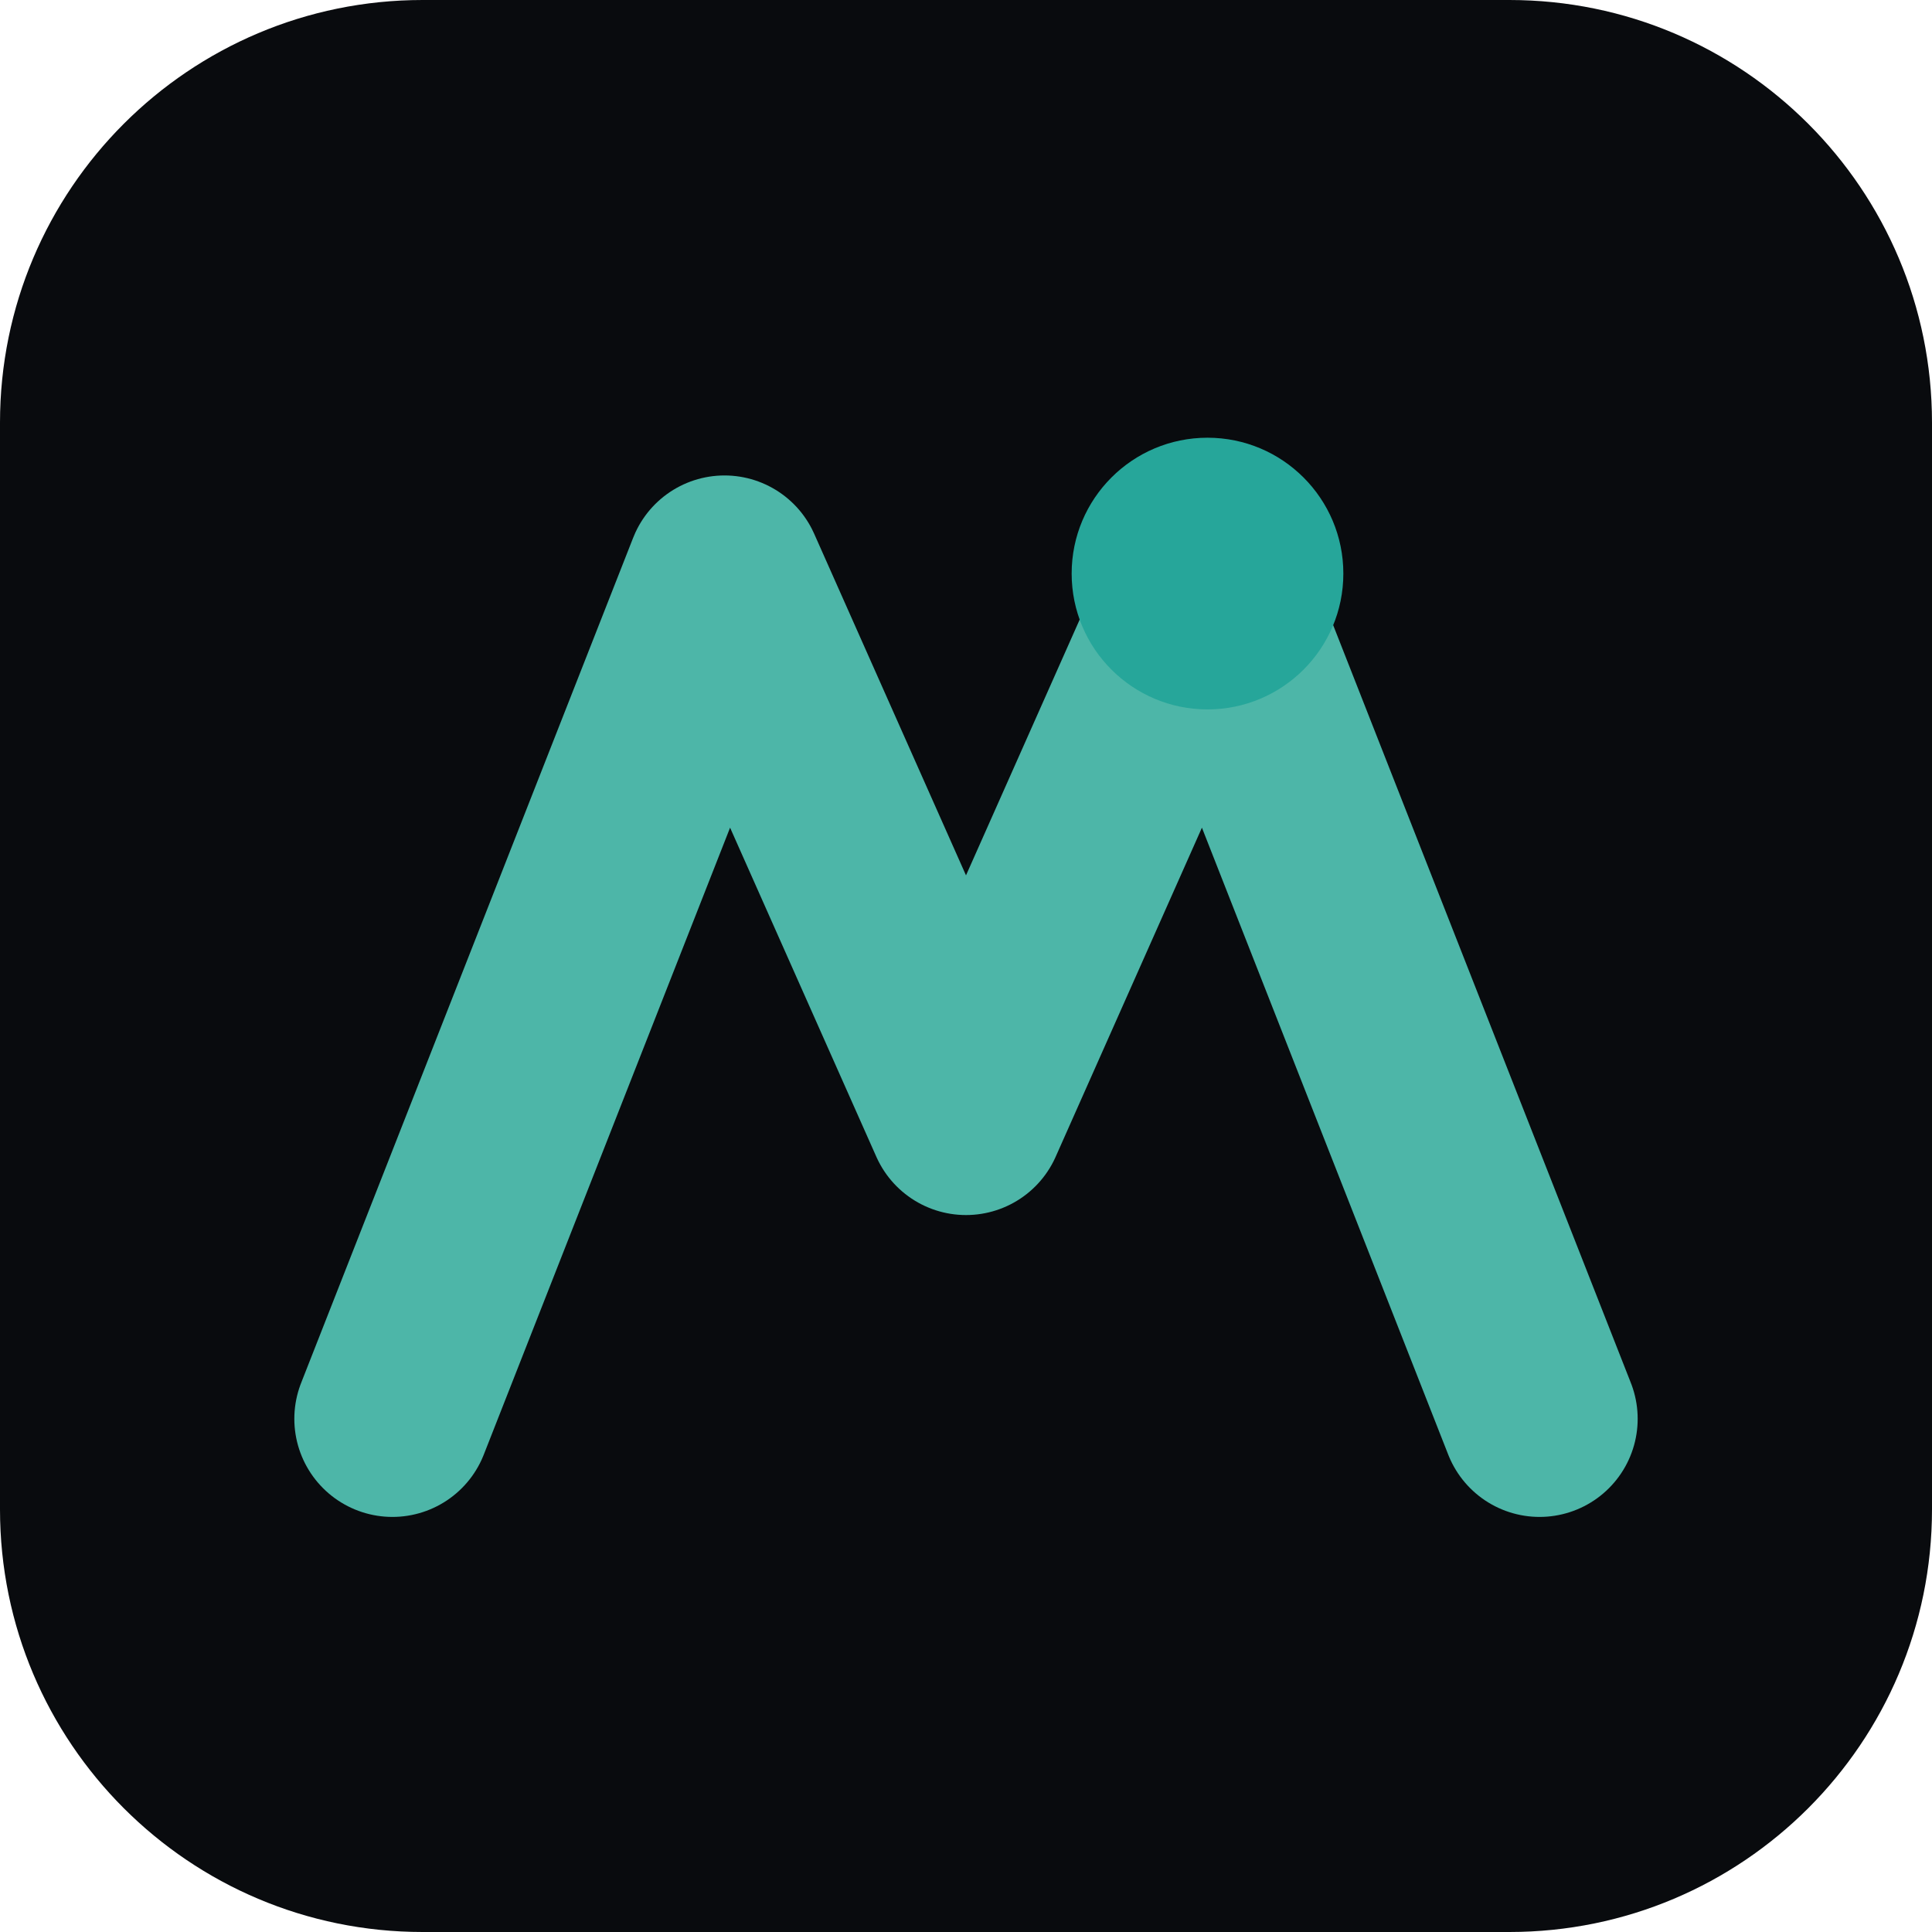
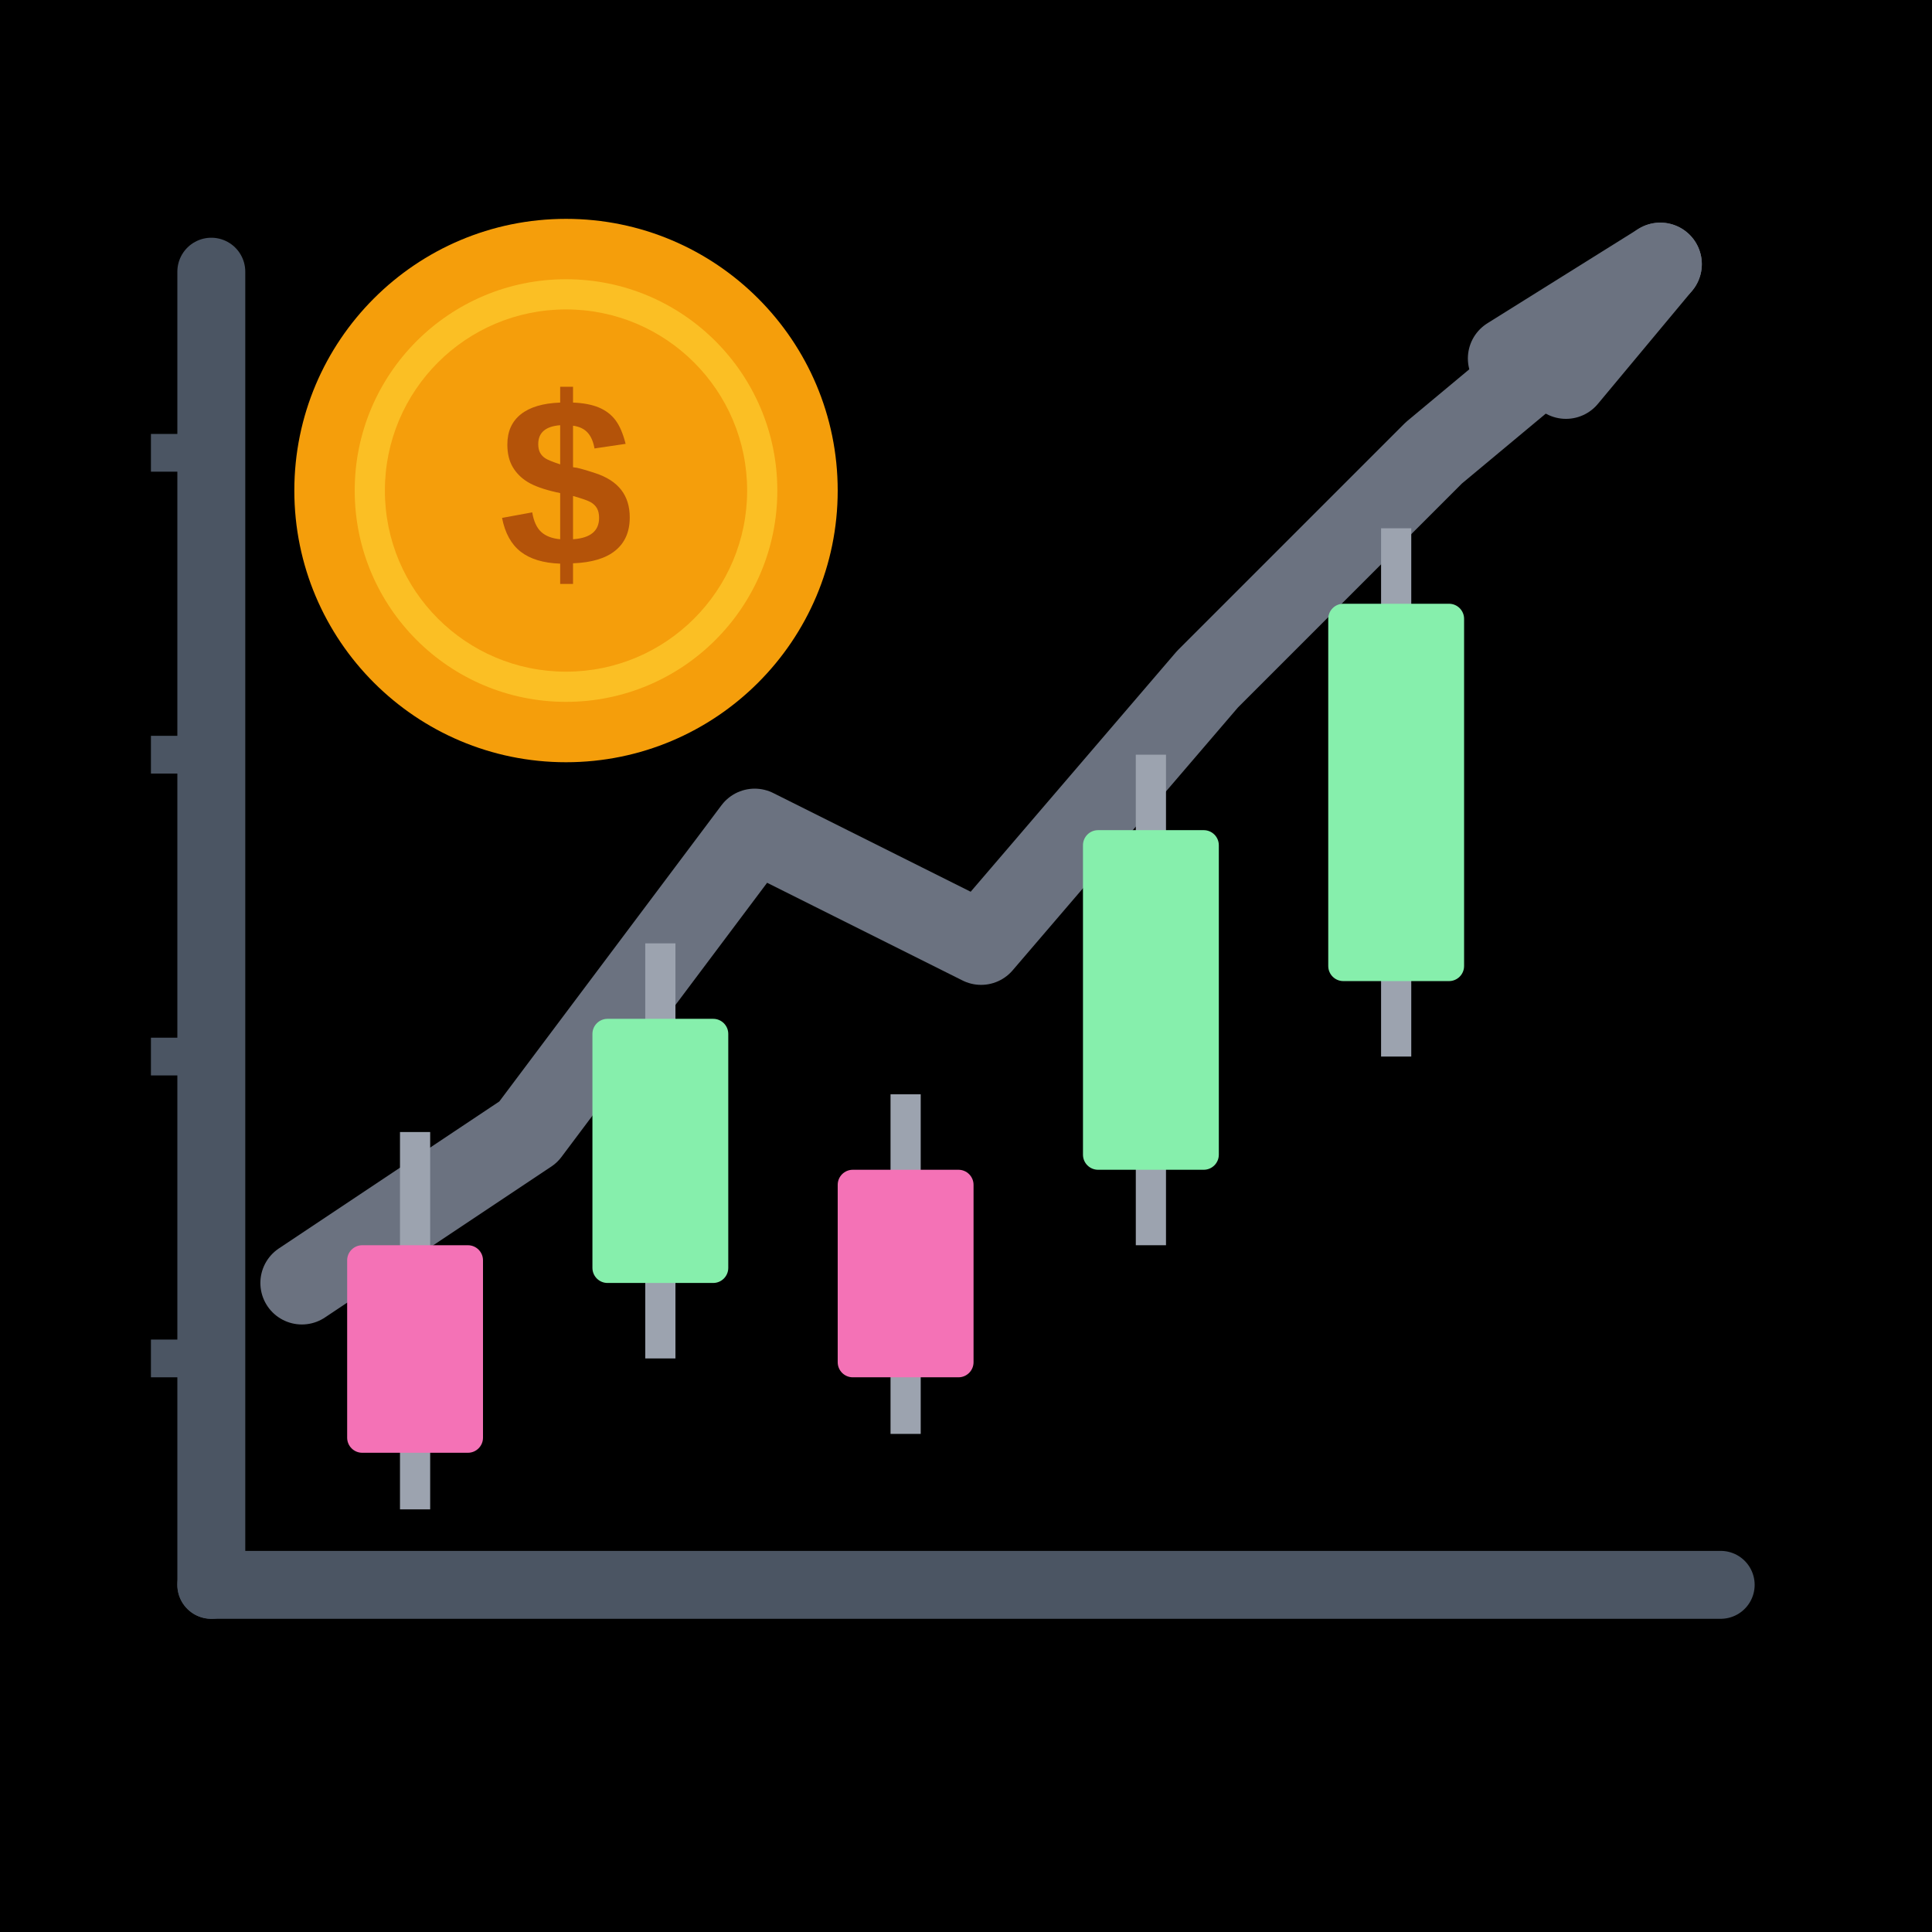
- <svg xmlns="http://www.w3.org/2000/svg" viewBox="0 0 32 32">
-   <rect width="32" height="32" rx="7" fill="#090b0e" />
-   <path d="M6.5 23.5 L12 9.5 L16 18.5 L20 9.5 L25.5 23.5" fill="none" stroke="#4db6a8" stroke-width="3.25" stroke-linecap="round" stroke-linejoin="round" />
-   <circle cx="20" cy="9.5" r="2.25" fill="#26a69a" />
+ <svg xmlns="http://www.w3.org/2000/svg" viewBox="0 0 512 512">
+   <rect width="512" height="512" fill="#000000" />
+   <line x1="56" y1="72" x2="56" y2="420" stroke="#4b5563" stroke-width="18" stroke-linecap="round" />
+   <line x1="56" y1="420" x2="456" y2="420" stroke="#4b5563" stroke-width="18" stroke-linecap="round" />
+   <g stroke="#4b5563" stroke-width="10">
+     <line x1="40" y1="120" x2="56" y2="120" />
+     <line x1="40" y1="200" x2="56" y2="200" />
+     <line x1="40" y1="280" x2="56" y2="280" />
+     <line x1="40" y1="360" x2="56" y2="360" />
+   </g>
+   <polyline points="80,340 140,300 200,220 260,250 320,180 380,120 440,70" fill="none" stroke="#6b7280" stroke-width="22" stroke-linecap="round" stroke-linejoin="round" />
+   <polyline points="400,95 440,70 415,100" fill="none" stroke="#6b7280" stroke-width="22" stroke-linecap="round" stroke-linejoin="round" />
+   <g>
+     <line x1="110" y1="300" x2="110" y2="400" stroke="#9ca3af" stroke-width="8" />
+     <rect x="92" y="330" width="36" height="55" rx="4" fill="#f472b6" />
+     <line x1="175" y1="250" x2="175" y2="360" stroke="#9ca3af" stroke-width="8" />
+     <rect x="157" y="270" width="36" height="70" rx="4" fill="#86efac" />
+     <line x1="240" y1="290" x2="240" y2="380" stroke="#9ca3af" stroke-width="8" />
+     <rect x="222" y="310" width="36" height="55" rx="4" fill="#f472b6" />
+     <line x1="305" y1="200" x2="305" y2="330" stroke="#9ca3af" stroke-width="8" />
+     <rect x="287" y="220" width="36" height="90" rx="4" fill="#86efac" />
+     <line x1="370" y1="140" x2="370" y2="280" stroke="#9ca3af" stroke-width="8" />
+     <rect x="352" y="160" width="36" height="100" rx="4" fill="#86efac" />
+   </g>
+   <circle cx="150" cy="130" r="72" fill="#f59e0b" />
+   <circle cx="150" cy="130" r="56" fill="#fbbf24" />
+   <circle cx="150" cy="130" r="48" fill="#f59e0b" />
+   <text x="150" y="150" text-anchor="middle" font-family="Arial,Helvetica,sans-serif" font-size="64" font-weight="700" fill="#b45309">$</text>
</svg>
